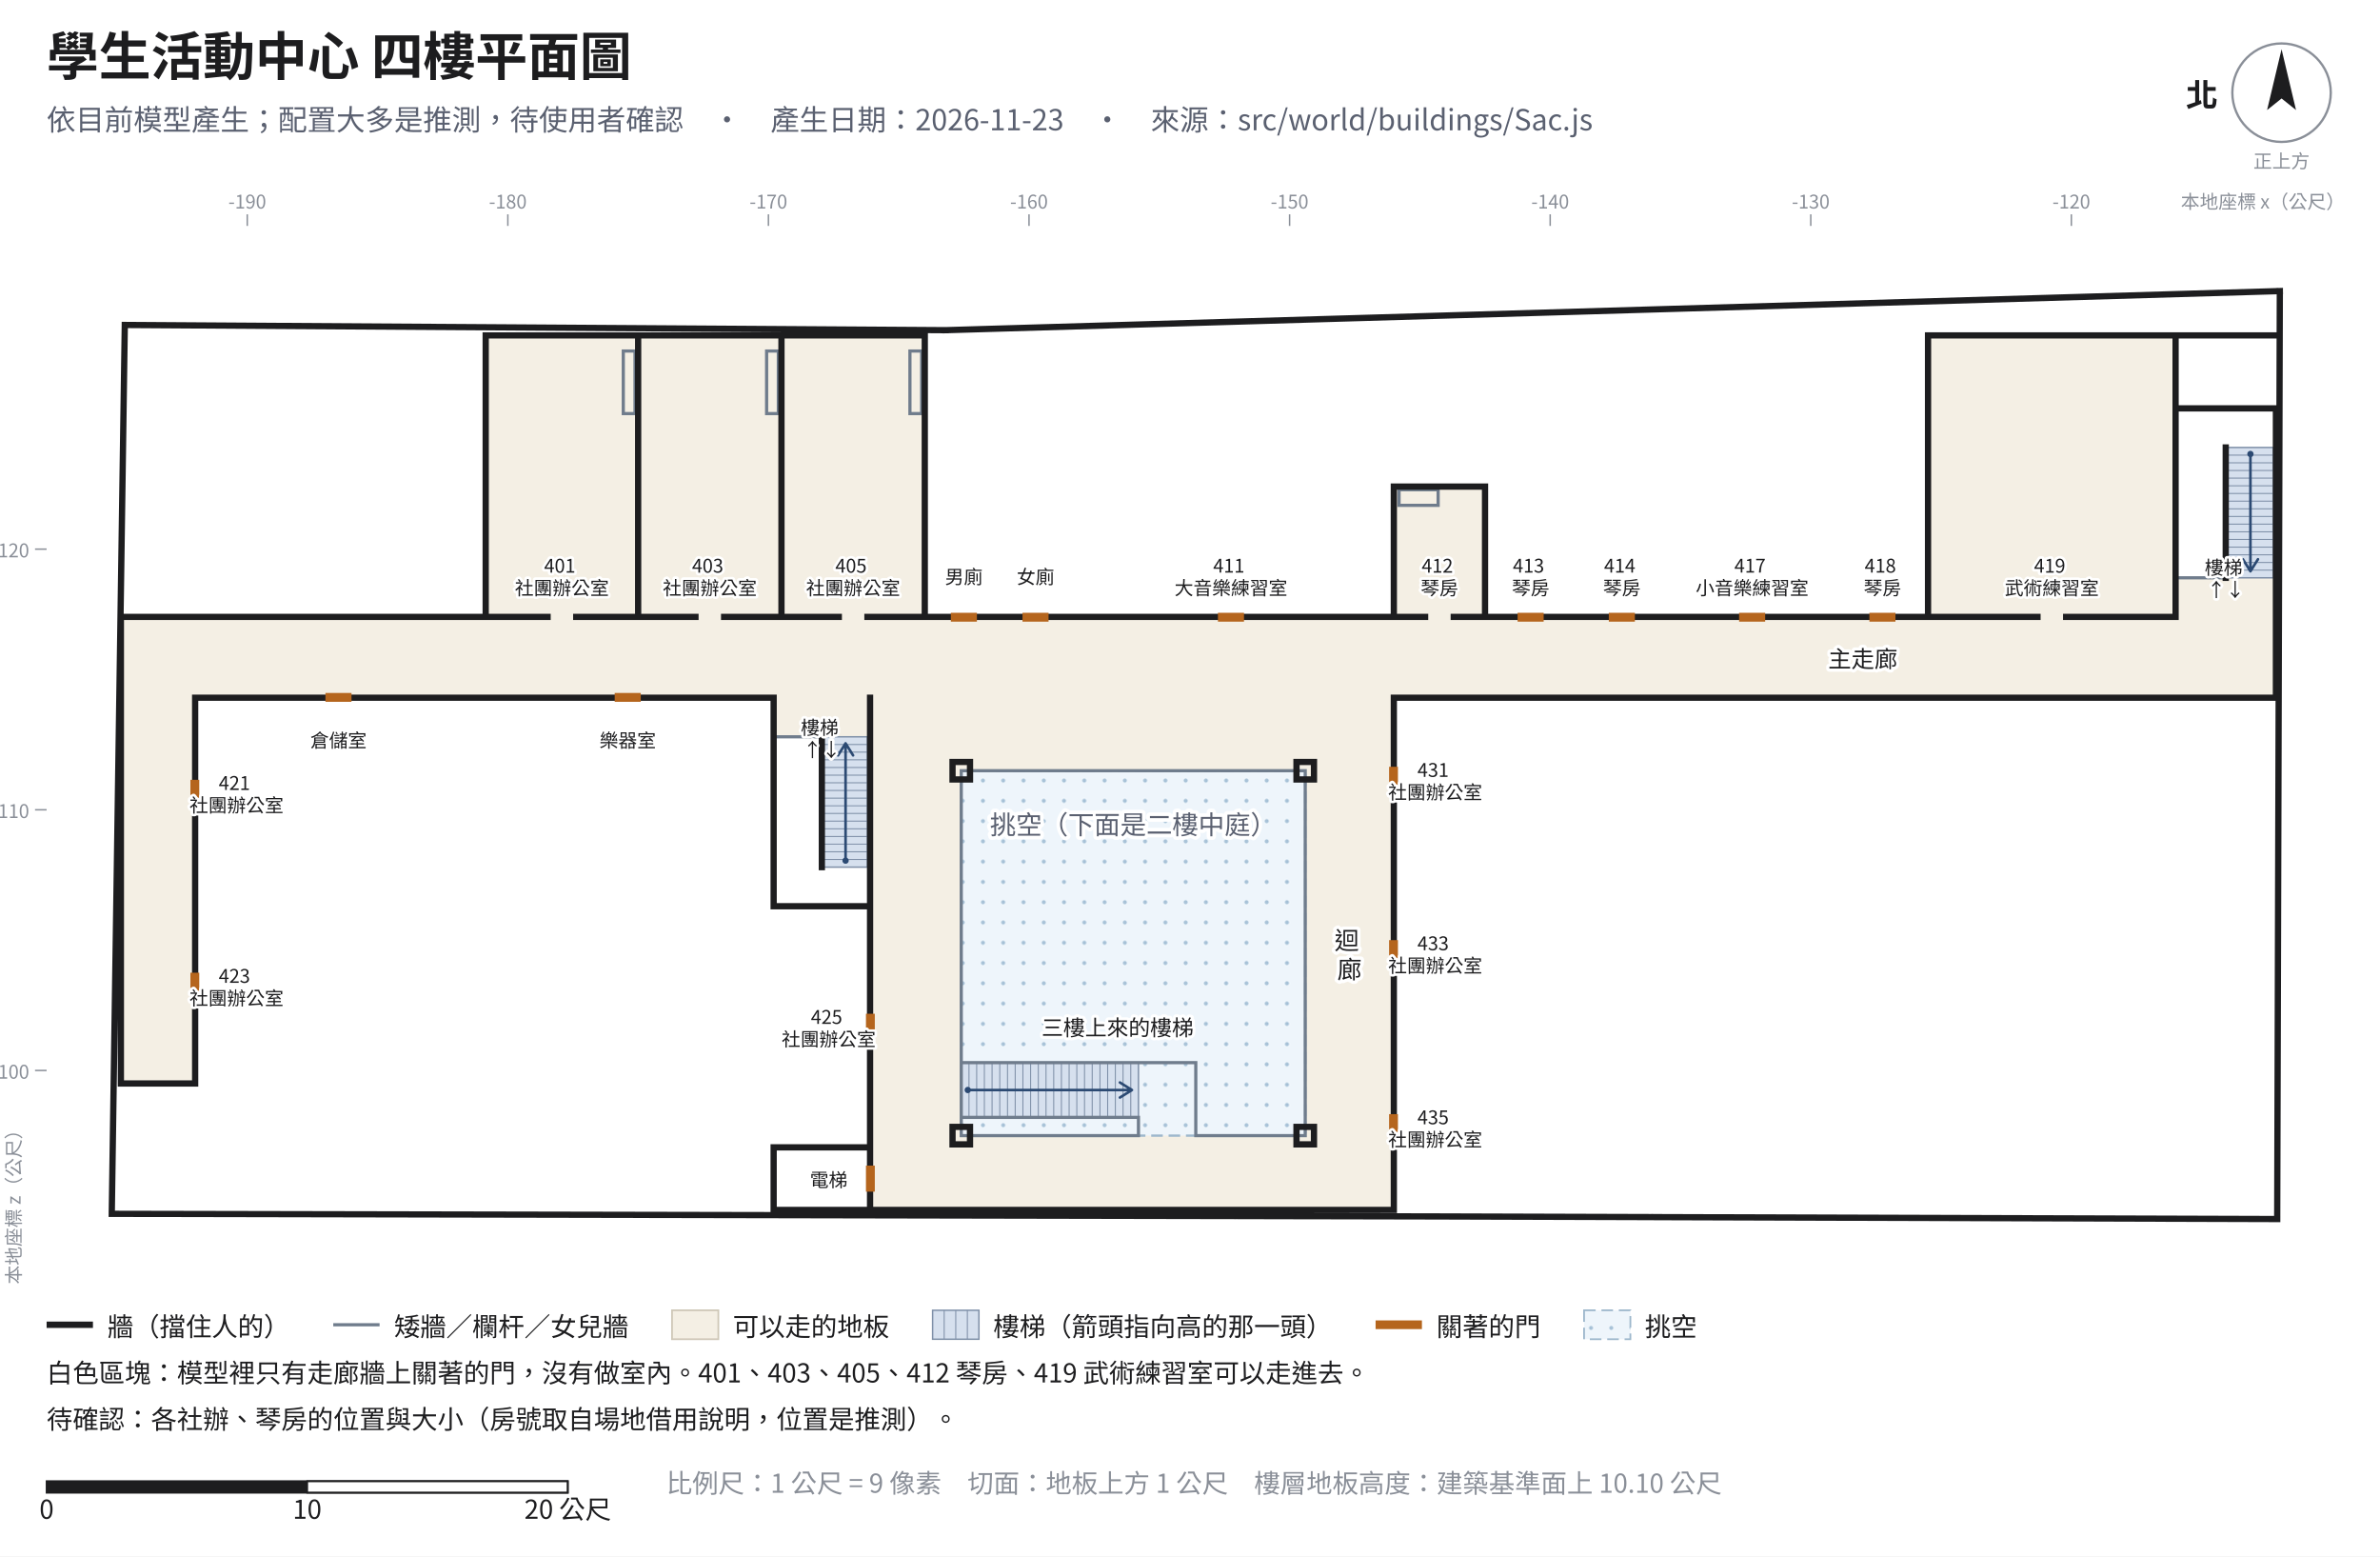
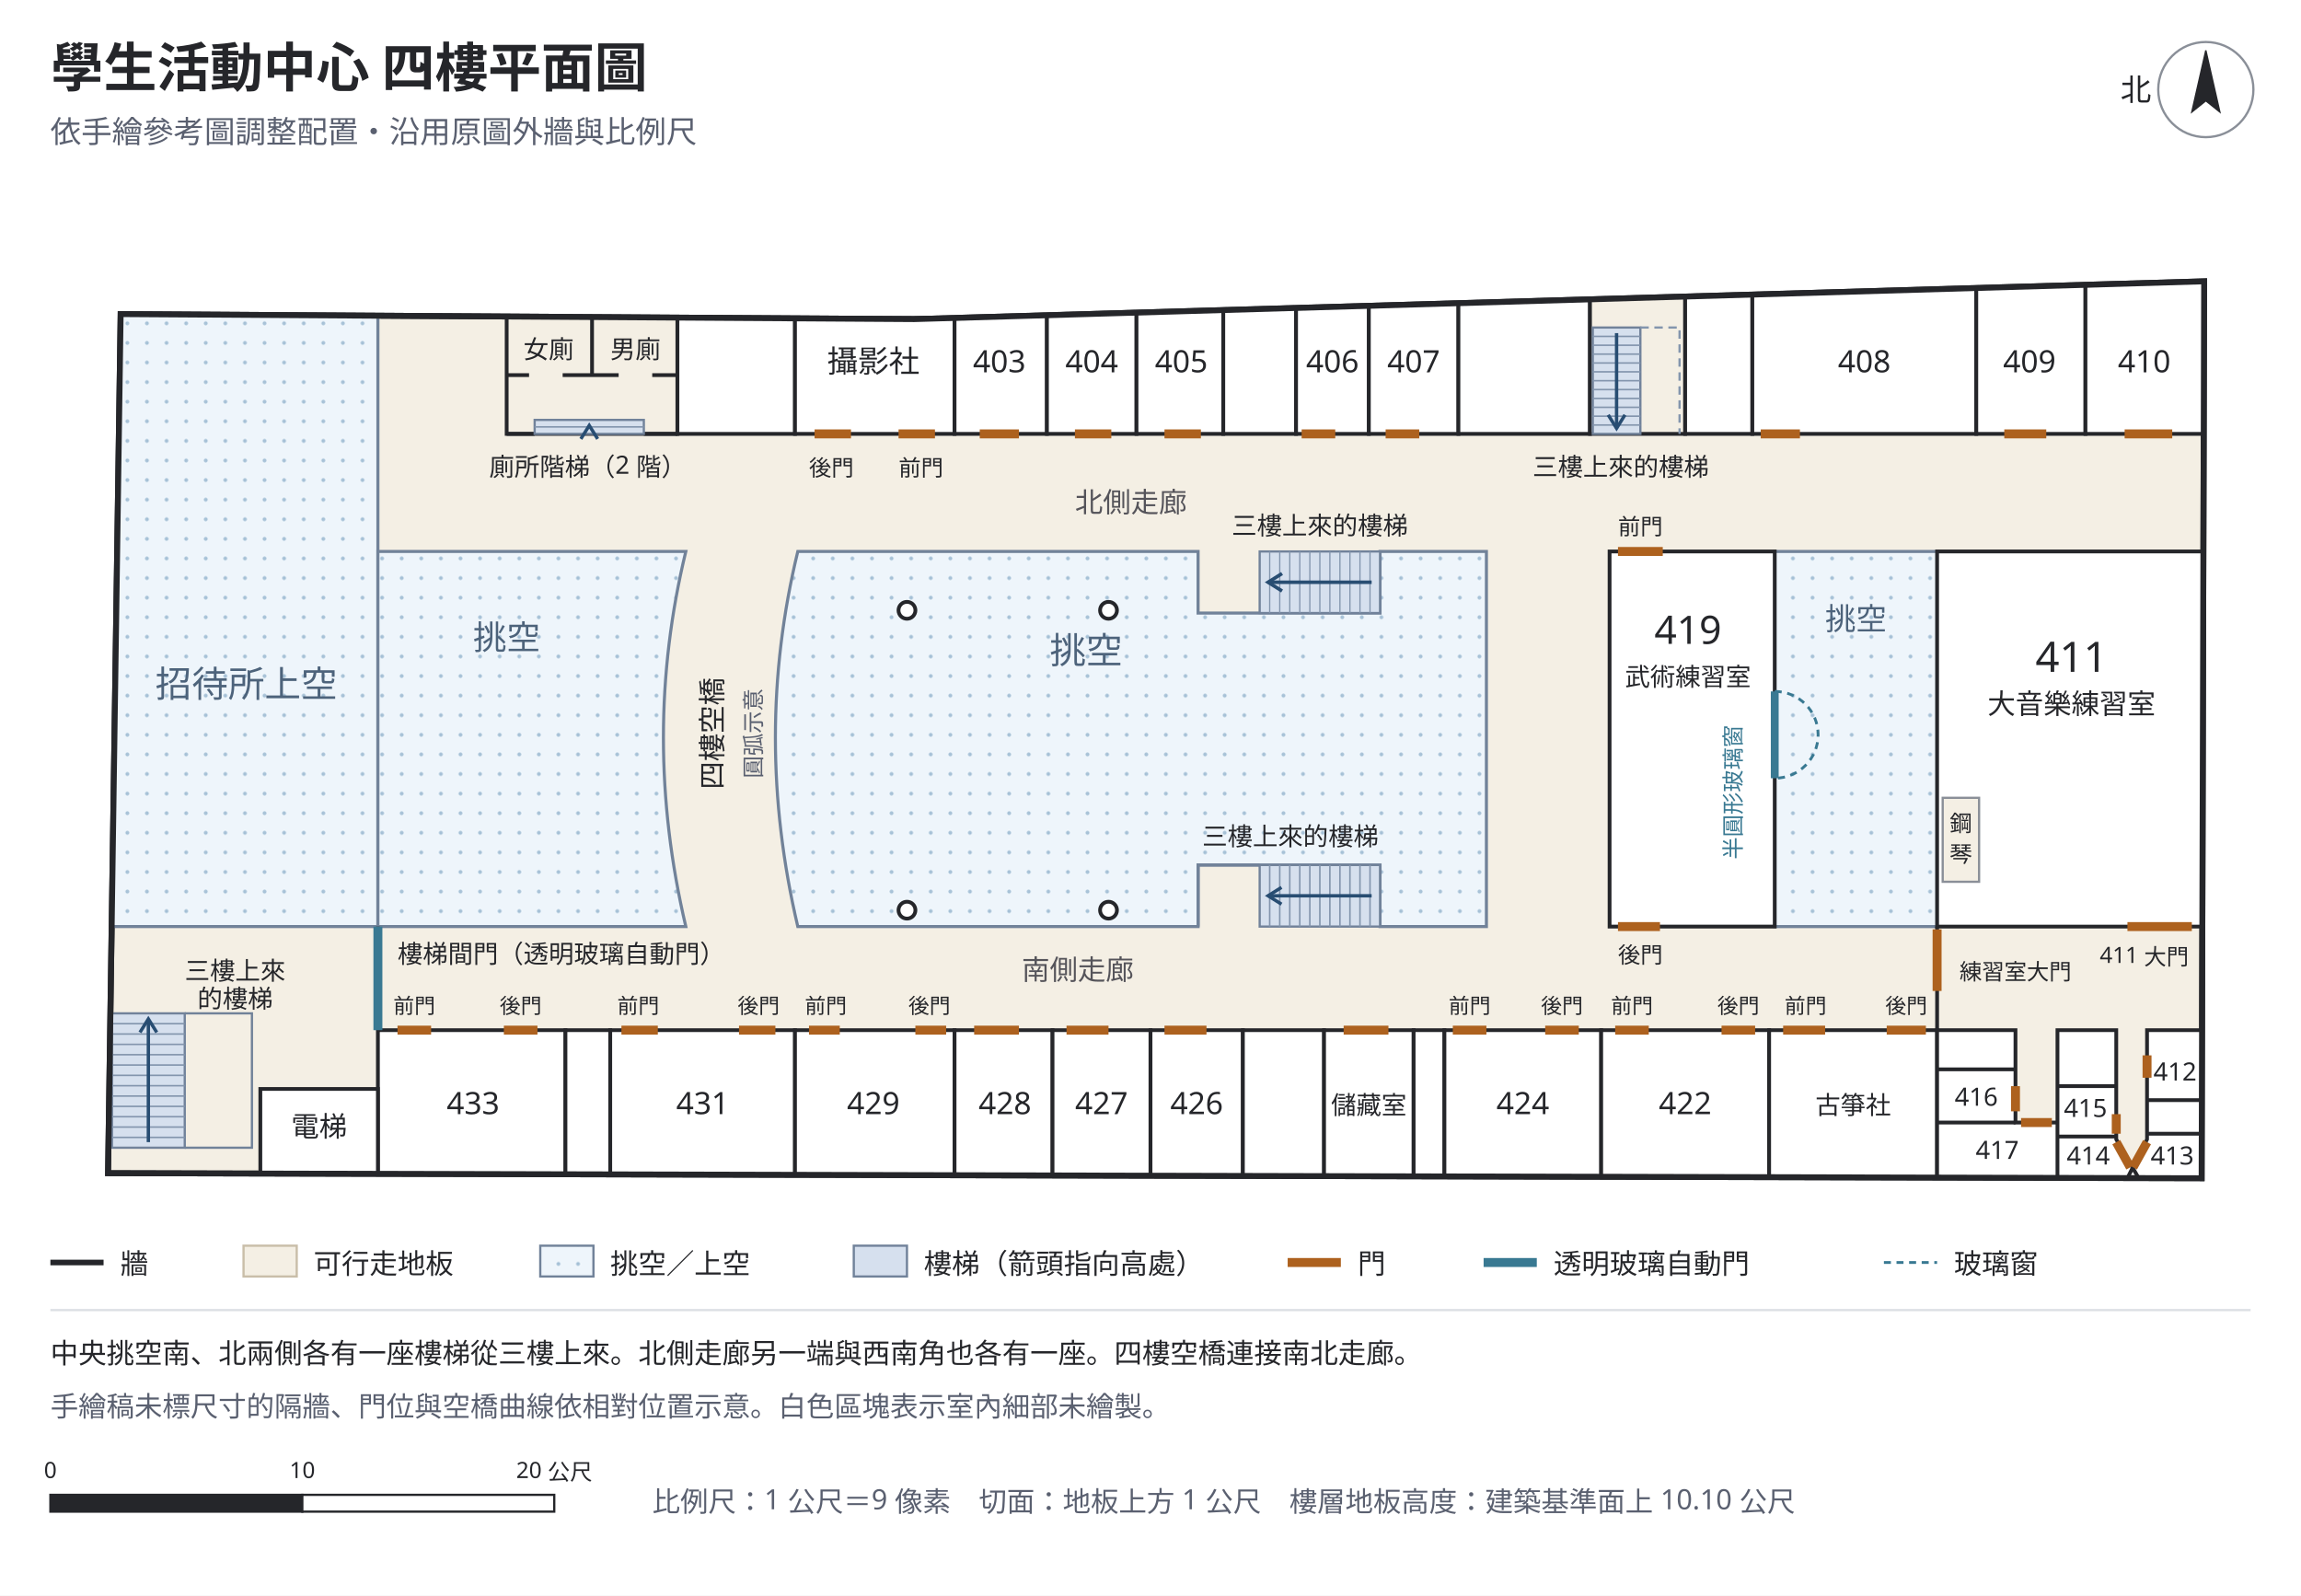
- <svg xmlns="http://www.w3.org/2000/svg" width="822" height="537.4" viewBox="0 0 822 537.4" role="img" aria-label="學生活動中心 四樓平面圖">
+ <svg xmlns="http://www.w3.org/2000/svg" width="822" height="570" viewBox="0 0 822 570" role="img" aria-labelledby="title desc">
  <defs>
-     <pattern id="fp-solid" width="5" height="5" patternUnits="userSpaceOnUse" patternTransform="rotate(45)">
-       <rect width="5" height="5" fill="#dcdcdf" />
-       <path d="M0 0v5" stroke="#a9a9b0" stroke-width="1.2" />
+     <pattern id="void" width="7" height="7" patternUnits="userSpaceOnUse">
+       <rect width="7" height="7" fill="#eef5fb" />
+       <circle cx="3.5" cy="3.5" r=".7" fill="#a9c3d8" />
    </pattern>
-     <pattern id="fp-void" width="7" height="7" patternUnits="userSpaceOnUse">
-       <rect width="7" height="7" fill="#eef5fb" />
-       <circle cx="3.5" cy="3.5" r="0.7" fill="#a9c3d8" />
-     </pattern>
+     <marker id="up" markerWidth="6" markerHeight="7" refX="5" refY="3.5" orient="auto">
+       <path d="M1 1L5 3.5L1 6" fill="none" stroke="#284d72" />
+     </marker>
  </defs>
-   <rect width="100%" height="100%" fill="#ffffff" />
-   <g id="header" font-family="&quot;PingFang TC&quot;,&quot;Noto Sans TC&quot;,&quot;Noto Sans CJK TC&quot;,&quot;Microsoft JhengHei&quot;,&quot;Heiti TC&quot;,sans-serif">
-     <text x="16.1" y="26" font-size="18" font-weight="700" fill="#1d1d1f">學生活動中心 四樓平面圖</text>
-     <text x="16.1" y="45" font-size="10" fill="#5a6070">依目前模型產生；配置大多是推測，待使用者確認　·　產生日期：2026-11-23　·　來源：src/world/buildings/Sac.js</text>
-   </g>
-   <g id="north" font-family="&quot;PingFang TC&quot;,&quot;Noto Sans TC&quot;,&quot;Noto Sans CJK TC&quot;,&quot;Microsoft JhengHei&quot;,&quot;Heiti TC&quot;,sans-serif">
-     <circle cx="788" cy="32" r="17" fill="#fff" stroke="#8a8f98" stroke-width="0.8" />
-     <g transform="rotate(0 788 32)">
-       <path d="M788 17L793 38L788 34L783 38Z" fill="#1d1d1f" />
-     </g>
-     <text x="766" y="32" font-size="11" font-weight="700" text-anchor="end" dominant-baseline="central" fill="#1d1d1f">北</text>
-     <text x="788" y="58" font-size="6.5" text-anchor="middle" fill="#8a8f98">正上方</text>
-   </g>
-   <g id="axes" font-family="&quot;PingFang TC&quot;,&quot;Noto Sans TC&quot;,&quot;Noto Sans CJK TC&quot;,&quot;Microsoft JhengHei&quot;,&quot;Heiti TC&quot;,sans-serif" font-size="6.5" fill="#8a8f98" stroke="none">
-     <path d="M85.4 74v4" stroke="#8a8f98" stroke-width="0.5" />
-     <text x="85.4" y="72" text-anchor="middle">-190</text>
-     <path d="M175.4 74v4" stroke="#8a8f98" stroke-width="0.5" />
-     <text x="175.4" y="72" text-anchor="middle">-180</text>
-     <path d="M265.4 74v4" stroke="#8a8f98" stroke-width="0.5" />
-     <text x="265.4" y="72" text-anchor="middle">-170</text>
-     <path d="M355.4 74v4" stroke="#8a8f98" stroke-width="0.5" />
-     <text x="355.4" y="72" text-anchor="middle">-160</text>
-     <path d="M445.4 74v4" stroke="#8a8f98" stroke-width="0.5" />
-     <text x="445.4" y="72" text-anchor="middle">-150</text>
-     <path d="M535.4 74v4" stroke="#8a8f98" stroke-width="0.5" />
-     <text x="535.4" y="72" text-anchor="middle">-140</text>
-     <path d="M625.4 74v4" stroke="#8a8f98" stroke-width="0.5" />
-     <text x="625.4" y="72" text-anchor="middle">-130</text>
-     <path d="M715.4 74v4" stroke="#8a8f98" stroke-width="0.5" />
-     <text x="715.4" y="72" text-anchor="middle">-120</text>
-     <path d="M12.1 189.6h4" stroke="#8a8f98" stroke-width="0.5" />
-     <text x="10.1" y="189.6" text-anchor="end" dominant-baseline="central">-120</text>
-     <path d="M12.1 279.6h4" stroke="#8a8f98" stroke-width="0.5" />
-     <text x="10.1" y="279.6" text-anchor="end" dominant-baseline="central">-110</text>
-     <path d="M12.1 369.6h4" stroke="#8a8f98" stroke-width="0.5" />
-     <text x="10.1" y="369.6" text-anchor="end" dominant-baseline="central">-100</text>
-     <text x="809.9" y="72" text-anchor="end">本地座標 x（公尺）</text>
-     <text transform="translate(7.1 443.4) rotate(-90)" text-anchor="start">本地座標 z（公尺）</text>
-   </g>
-   <g id="floor">
-     <path d="M41.75 213L786.05 213L786.05 240.9L41.75 240.9Z" fill="#f4efe4" stroke="#f4efe4" stroke-width="0.8" />
-     <path d="M268.1 240.9L299.6 240.9L299.6 254.4L268.1 254.4Z" fill="#f4efe4" stroke="#f4efe4" stroke-width="0.8" />
-     <path d="M752.3 199.5L785.15 199.5L785.15 213L752.3 213Z" fill="#f4efe4" stroke="#f4efe4" stroke-width="0.8" />
-     <path d="M300.5 240.9L332 240.9L332 417.75L300.5 417.75Z" fill="#f4efe4" stroke="#f4efe4" stroke-width="0.8" />
-     <path d="M450.8 240.9L481.4 240.9L481.4 417.75L450.8 417.75Z" fill="#f4efe4" stroke="#f4efe4" stroke-width="0.8" />
-     <path d="M332 240.9L450.8 240.9L450.8 266.1L332 266.1Z" fill="#f4efe4" stroke="#f4efe4" stroke-width="0.8" />
-     <path d="M332 392.1L450.8 392.1L450.8 417.75L332 417.75Z" fill="#f4efe4" stroke="#f4efe4" stroke-width="0.8" />
-     <path d="M41.75 240.9L67.4 240.9L67.4 374.1L41.75 374.1Z" fill="#f4efe4" stroke="#f4efe4" stroke-width="0.8" />
-     <path d="M393.2 366.9L413 366.9L413 392.1L393.2 392.1Z" fill="#f4efe4" stroke="#f4efe4" stroke-width="0.8" />
-     <path d="M167.75 115.8L220.4 115.8L220.4 213L167.75 213Z" fill="#f4efe4" stroke="#f4efe4" stroke-width="0.8" />
-     <path d="M220.4 115.8L269.9 115.8L269.9 213L220.4 213Z" fill="#f4efe4" stroke="#f4efe4" stroke-width="0.8" />
-     <path d="M269.9 115.8L319.4 115.8L319.4 213L269.9 213Z" fill="#f4efe4" stroke="#f4efe4" stroke-width="0.8" />
-     <path d="M481.4 168L512.9 168L512.9 213L481.4 213Z" fill="#f4efe4" stroke="#f4efe4" stroke-width="0.8" />
-     <path d="M665.9 115.8L751.4 115.8L751.4 213L665.9 213Z" fill="#f4efe4" stroke="#f4efe4" stroke-width="0.8" />
-   </g>
-   <g id="zones">
-     <path d="M332 266.1L450.8 266.1L450.8 392.1L332 392.1Z" fill="url(#fp-void)" stroke="#9db7cc" stroke-width="0.8" stroke-dasharray="4 2" />
-   </g>
-   <g id="stairs">
-     <clipPath id="fp-st0">
-       <path d="M284.48 254.4L299.6 254.4L299.6 299.4L284.48 299.4Z" />
-     </clipPath>
-     <path d="M284.48 254.4L299.6 254.4L299.6 299.4L284.48 299.4Z" fill="#d6e0ee" stroke="#7f90a8" stroke-width="0.5" />
-     <path d="M284.48 296.75L299.6 296.75M284.48 294.11L299.6 294.11M284.48 291.46L299.6 291.46M284.48 288.81L299.6 288.81M284.48 286.16L299.6 286.16M284.48 283.52L299.6 283.52M284.48 280.87L299.6 280.87M284.48 278.22L299.6 278.22M284.48 275.58L299.6 275.58M284.48 272.93L299.6 272.93M284.48 270.28L299.6 270.28M284.48 267.64L299.6 267.64M284.48 264.99L299.6 264.99M284.48 262.34L299.6 262.34M284.48 259.69L299.6 259.69M284.48 257.05L299.6 257.05" stroke="#7f90a8" stroke-width="0.35" fill="none" clip-path="url(#fp-st0)" />
-     <path d="M292.04 297.15L292.04 256.65M294.64 260.81L292.04 256.65L289.44 260.81" stroke="#2c4a73" stroke-width="0.9" fill="none" stroke-linecap="round" stroke-linejoin="round" />
-     <circle cx="292.04" cy="297.15" r="1.1" fill="#2c4a73" />
-     <clipPath id="fp-st1">
-       <path d="M769.35 154.5L785.15 154.5L785.15 199.5L769.35 199.5Z" />
-     </clipPath>
-     <path d="M769.35 154.5L785.15 154.5L785.15 199.5L769.35 199.5Z" fill="#d6e0ee" stroke="#7f90a8" stroke-width="0.5" />
-     <path d="M785.15 157.15L769.35 157.15M785.15 159.79L769.35 159.79M785.15 162.44L769.35 162.44M785.15 165.09L769.35 165.09M785.15 167.74L769.35 167.74M785.15 170.38L769.35 170.38M785.15 173.03L769.35 173.03M785.15 175.68L769.35 175.68M785.15 178.32L769.35 178.32M785.15 180.97L769.35 180.97M785.15 183.62L769.35 183.62M785.15 186.26L769.35 186.26M785.15 188.91L769.35 188.91M785.15 191.56L769.35 191.56M785.15 194.21L769.35 194.21M785.15 196.85L769.35 196.85" stroke="#7f90a8" stroke-width="0.35" fill="none" clip-path="url(#fp-st1)" />
-     <path d="M777.25 156.75L777.25 197.25M774.65 193.09L777.25 197.25L779.85 193.09" stroke="#2c4a73" stroke-width="0.9" fill="none" stroke-linecap="round" stroke-linejoin="round" />
-     <circle cx="777.25" cy="156.75" r="1.1" fill="#2c4a73" />
-     <clipPath id="fp-st2">
-       <path d="M332 366.9L393.2 366.9L393.2 385.8L332 385.8Z" />
-     </clipPath>
-     <path d="M332 366.9L393.2 366.9L393.2 385.8L332 385.8Z" fill="#d6e0ee" stroke="#7f90a8" stroke-width="0.5" />
-     <path d="M334.66 366.9L334.66 385.8M337.32 366.9L337.32 385.8M339.98 366.9L339.98 385.8M342.64 366.9L342.64 385.8M345.3 366.9L345.3 385.8M347.97 366.9L347.97 385.8M350.63 366.9L350.63 385.8M353.29 366.9L353.29 385.8M355.95 366.9L355.95 385.8M358.61 366.9L358.61 385.8M361.27 366.9L361.27 385.8M363.93 366.9L363.93 385.8M366.59 366.9L366.59 385.8M369.25 366.9L369.25 385.8M371.91 366.9L371.91 385.8M374.57 366.9L374.57 385.8M377.23 366.9L377.23 385.8M379.9 366.9L379.9 385.8M382.56 366.9L382.56 385.8M385.22 366.9L385.22 385.8M387.88 366.9L387.88 385.8M390.54 366.9L390.54 385.8" stroke="#7f90a8" stroke-width="0.35" fill="none" clip-path="url(#fp-st2)" />
-     <path d="M334.25 376.35L390.95 376.35M386.79 378.95L390.95 376.35L386.79 373.75" stroke="#2c4a73" stroke-width="0.9" fill="none" stroke-linecap="round" stroke-linejoin="round" />
-     <circle cx="334.25" cy="376.35" r="1.1" fill="#2c4a73" />
-   </g>
-   <path id="low-walls" d="M268.1 254.4L283.22 254.4M752.3 199.5L768.09 199.5M332 266.1L426.95 266.1M426.95 266.1L450.8 266.1M332 392.1L393.2 392.1M413 392.1L426.95 392.1M426.95 392.1L450.8 392.1M332 266.1L332 392.1M450.8 266.1L450.8 392.1M332 366.9L393.2 366.9M332 385.8L393.2 385.8M393.2 366.9L413 366.9M413 366.9L413 392.1M393.2 385.8L393.2 392.1M215.27 121.2L219.32 121.2M219.32 121.2L219.32 142.8M219.32 142.8L215.27 142.8M215.27 142.8L215.27 121.2M264.77 121.2L268.82 121.2M268.82 121.2L268.82 142.8M268.82 142.8L264.77 142.8M264.77 142.8L264.77 121.2M314.27 121.2L318.32 121.2M318.32 121.2L318.32 142.8M318.32 142.8L314.27 142.8M314.27 142.8L314.27 121.2M483.2 169.08L496.7 169.08M496.7 169.08L496.7 174.48M496.7 174.48L483.2 174.48M483.2 174.48L483.2 169.08" stroke="#6f7c8c" stroke-width="1.1" fill="none" stroke-linecap="square" />
-   <path id="walls" d="M41.75 213L167.75 213M167.75 213L189.12 213M199.02 213L240.2 213M250.1 213L289.7 213M299.6 213L426.95 213M426.95 213L492.2 213M502.1 213L572.3 213M572.3 213L703.7 213M713.6 213L751.4 213M67.4 240.9L267.2 240.9M481.4 240.9L572.3 240.9M572.3 240.9L786.05 240.9M41.75 213L41.75 240.9M786.05 213L786.05 240.9M300.5 417.75L426.95 417.75M426.95 417.75L481.4 417.75M267.2 396.15L300.5 396.15M300.5 396.15L300.5 417.75M300.5 417.75L267.2 417.75M267.2 417.75L267.2 396.15M283.85 254.4L283.85 299.4M267.2 312.9L300.5 312.9M267.2 240.9L267.2 243.15M267.2 243.15L267.2 312.9M300.5 240.9L300.5 243.15M300.5 243.15L300.5 312.9M768.72 154.5L768.72 199.5M751.4 141L786.05 141M751.4 141L751.4 213M786.05 141L786.05 213M751.4 115.8L786.05 115.8M328.98 263.08L335.02 263.08M335.02 263.08L335.02 269.12M335.02 269.12L328.98 269.12M328.98 269.12L328.98 263.08M328.98 389.08L335.02 389.08M335.02 389.08L335.02 395.12M335.02 395.12L328.98 395.12M328.98 395.12L328.98 389.08M447.78 263.08L453.82 263.08M453.82 263.08L453.82 269.12M453.82 269.12L447.78 269.12M447.78 269.12L447.78 263.08M447.78 389.08L453.82 389.08M453.82 389.08L453.82 395.12M453.82 395.12L447.78 395.12M447.78 395.12L447.78 389.08M300.5 312.9L300.5 396.15M481.4 240.9L481.4 243.15M481.4 243.15L481.4 417.75M41.75 374.1L67.4 374.1M67.4 240.9L67.4 243.15M67.4 243.15L67.4 374.1M41.75 240.9L41.75 243.15M41.75 243.15L41.75 374.1M167.75 115.8L167.75 213M220.4 115.8L220.4 213M167.75 115.8L220.4 115.8M269.9 115.8L269.9 213M220.4 115.8L269.9 115.8M319.4 115.8L319.4 213M269.9 115.8L319.4 115.8M481.4 168L481.4 213M512.9 168L512.9 213M481.4 168L512.9 168M665.9 115.8L665.9 213M751.4 115.8L751.4 213M665.9 115.8L751.4 115.8M43.1 112.2L315.8 113.93M315.8 113.93L326.6 114M326.6 114L337.4 113.68M337.4 113.68L426.95 111.06M426.95 111.06L456.2 110.2M456.2 110.2L470.6 109.78M470.6 109.78L572.3 106.8M572.3 106.8L787.4 100.5M787.4 100.5L787 243.15M787 243.15L786.5 419.82M786.5 419.82L786.5 420.9M786.5 420.9L572.3 420.24M572.3 420.24L571.4 420.23M571.4 420.23L495.8 420M495.8 420L462.05 419.93M462.05 419.93L443.69 419.9M443.69 419.9L426.95 419.86M426.95 419.86L425.87 419.86M425.87 419.86L404.36 419.82M404.36 419.82L332.9 419.68M332.9 419.68L38.6 419.1M38.6 419.1L39.42 363.31M39.42 363.31L39.75 340.81M39.75 340.81L41.18 243.15M41.18 243.15L43.1 112.2" stroke="#1d1d1f" stroke-width="2.16" fill="none" stroke-linecap="square" />
-   <path id="doors" d="M337.4 213.11L328.4 213.11M362.15 213.11L353.15 213.11M429.65 213.11L420.65 213.11M533.15 213.11L524.15 213.11M564.65 213.11L555.65 213.11M609.65 213.11L600.65 213.11M654.65 213.11L645.65 213.11M112.4 240.79L121.4 240.79M212.3 240.79L221.3 240.79M300.61 402.45L300.61 411.45M300.61 350.02L300.61 359.02M481.29 273.75L481.29 264.75M481.29 333.6L481.29 324.6M481.29 393.68L481.29 384.68M67.29 278.25L67.29 269.25M67.29 344.85L67.29 335.85" stroke="#b5651d" stroke-width="3.06" fill="none" />
-   <g id="labels" font-family="&quot;PingFang TC&quot;,&quot;Noto Sans TC&quot;,&quot;Noto Sans CJK TC&quot;,&quot;Microsoft JhengHei&quot;,&quot;Heiti TC&quot;,sans-serif">
-     <text font-size="8" fill="#1d1d1f" text-anchor="middle" stroke="#ffffff" stroke-width="2.24" stroke-linejoin="round" paint-order="stroke" dominant-baseline="central">
-       <tspan x="643.4" y="226.95">主走廊</tspan>
-     </text>
-     <text font-size="9" fill="#5a6070" text-anchor="middle" stroke="#ffffff" stroke-width="2.52" stroke-linejoin="round" paint-order="stroke" dominant-baseline="central">
-       <tspan x="391.4" y="284.1">挑空（下面是二樓中庭）</tspan>
-     </text>
-     <text font-size="8.5" fill="#1d1d1f" text-anchor="middle" stroke="#ffffff" stroke-width="2.38" stroke-linejoin="round" paint-order="stroke" dominant-baseline="central">
-       <tspan x="466.1" y="324.09">迴</tspan>
-       <tspan x="466.1" y="334.12">廊</tspan>
-     </text>
-     <text font-size="7.5" fill="#1d1d1f" text-anchor="middle" stroke="#ffffff" stroke-width="2.1" stroke-linejoin="round" paint-order="stroke" dominant-baseline="central">
-       <tspan x="386" y="354.3">三樓上來的樓梯</tspan>
-     </text>
-     <text font-size="6.5" fill="#1d1d1f" text-anchor="middle" stroke="#ffffff" stroke-width="1.82" stroke-linejoin="round" paint-order="stroke" dominant-baseline="central">
-       <tspan x="194.07" y="194.89">401</tspan>
-       <tspan x="194.07" y="202.56">社團辦公室</tspan>
-     </text>
-     <text font-size="6.5" fill="#1d1d1f" text-anchor="middle" stroke="#ffffff" stroke-width="1.82" stroke-linejoin="round" paint-order="stroke" dominant-baseline="central">
-       <tspan x="245.15" y="194.89">403</tspan>
-       <tspan x="245.15" y="202.56">社團辦公室</tspan>
-     </text>
-     <text font-size="6.5" fill="#1d1d1f" text-anchor="middle" stroke="#ffffff" stroke-width="1.82" stroke-linejoin="round" paint-order="stroke" dominant-baseline="central">
-       <tspan x="294.65" y="194.89">405</tspan>
-       <tspan x="294.65" y="202.56">社團辦公室</tspan>
-     </text>
-     <text font-size="6.5" fill="#1d1d1f" text-anchor="middle" stroke="#ffffff" stroke-width="1.82" stroke-linejoin="round" paint-order="stroke" dominant-baseline="central">
-       <tspan x="497.15" y="194.89">412</tspan>
-       <tspan x="497.15" y="202.56">琴房</tspan>
-     </text>
-     <text font-size="6.5" fill="#1d1d1f" text-anchor="middle" stroke="#ffffff" stroke-width="1.82" stroke-linejoin="round" paint-order="stroke" dominant-baseline="central">
-       <tspan x="708.65" y="194.89">419</tspan>
-       <tspan x="708.65" y="202.56">武術練習室</tspan>
-     </text>
-     <text font-size="6.5" fill="#1d1d1f" text-anchor="middle" stroke="#ffffff" stroke-width="1.82" stroke-linejoin="round" paint-order="stroke" dominant-baseline="central">
-       <tspan x="332.9" y="198.71">男廁</tspan>
-     </text>
-     <text font-size="6.5" fill="#1d1d1f" text-anchor="middle" stroke="#ffffff" stroke-width="1.82" stroke-linejoin="round" paint-order="stroke" dominant-baseline="central">
-       <tspan x="357.65" y="198.71">女廁</tspan>
-     </text>
-     <text font-size="6.5" fill="#1d1d1f" text-anchor="middle" stroke="#ffffff" stroke-width="1.82" stroke-linejoin="round" paint-order="stroke" dominant-baseline="central">
-       <tspan x="425.15" y="194.87">411</tspan>
-       <tspan x="425.15" y="202.54">大音樂練習室</tspan>
-     </text>
-     <text font-size="6.5" fill="#1d1d1f" text-anchor="middle" stroke="#ffffff" stroke-width="1.82" stroke-linejoin="round" paint-order="stroke" dominant-baseline="central">
-       <tspan x="528.65" y="194.87">413</tspan>
-       <tspan x="528.65" y="202.54">琴房</tspan>
-     </text>
-     <text font-size="6.5" fill="#1d1d1f" text-anchor="middle" stroke="#ffffff" stroke-width="1.82" stroke-linejoin="round" paint-order="stroke" dominant-baseline="central">
-       <tspan x="560.15" y="194.87">414</tspan>
-       <tspan x="560.15" y="202.54">琴房</tspan>
-     </text>
-     <text font-size="6.5" fill="#1d1d1f" text-anchor="middle" stroke="#ffffff" stroke-width="1.82" stroke-linejoin="round" paint-order="stroke" dominant-baseline="central">
-       <tspan x="605.15" y="194.87">417</tspan>
-       <tspan x="605.15" y="202.54">小音樂練習室</tspan>
-     </text>
-     <text font-size="6.5" fill="#1d1d1f" text-anchor="middle" stroke="#ffffff" stroke-width="1.82" stroke-linejoin="round" paint-order="stroke" dominant-baseline="central">
-       <tspan x="650.15" y="194.87">418</tspan>
-       <tspan x="650.15" y="202.54">琴房</tspan>
-     </text>
-     <text font-size="6.5" fill="#1d1d1f" text-anchor="middle" stroke="#ffffff" stroke-width="1.82" stroke-linejoin="round" paint-order="stroke" dominant-baseline="central">
-       <tspan x="116.9" y="255.19">倉儲室</tspan>
-     </text>
-     <text font-size="6.5" fill="#1d1d1f" text-anchor="middle" stroke="#ffffff" stroke-width="1.82" stroke-linejoin="round" paint-order="stroke" dominant-baseline="central">
-       <tspan x="216.8" y="255.19">樂器室</tspan>
-     </text>
-     <text font-size="6.5" fill="#1d1d1f" text-anchor="middle" stroke="#ffffff" stroke-width="1.82" stroke-linejoin="round" paint-order="stroke" dominant-baseline="central">
-       <tspan x="286.21" y="406.95">電梯</tspan>
-     </text>
-     <text font-size="6.5" fill="#1d1d1f" text-anchor="middle" stroke="#ffffff" stroke-width="1.82" stroke-linejoin="round" paint-order="stroke" dominant-baseline="central">
-       <tspan x="283.85" y="250.75">樓梯</tspan>
-       <tspan x="283.85" y="258.42">↑↓</tspan>
-     </text>
-     <text font-size="6.5" fill="#1d1d1f" text-anchor="middle" stroke="#ffffff" stroke-width="1.82" stroke-linejoin="round" paint-order="stroke" dominant-baseline="central">
-       <tspan x="768.72" y="195.49">樓梯</tspan>
-       <tspan x="768.72" y="203.16">↑↓</tspan>
-     </text>
-     <text font-size="6.5" fill="#1d1d1f" text-anchor="middle" stroke="#ffffff" stroke-width="1.82" stroke-linejoin="round" paint-order="stroke" dominant-baseline="central">
-       <tspan x="286.21" y="350.69">425</tspan>
-       <tspan x="286.21" y="358.36">社團辦公室</tspan>
-     </text>
-     <text font-size="6.5" fill="#1d1d1f" text-anchor="middle" stroke="#ffffff" stroke-width="1.82" stroke-linejoin="round" paint-order="stroke" dominant-baseline="central">
-       <tspan x="495.69" y="265.41">431</tspan>
-       <tspan x="495.69" y="273.08">社團辦公室</tspan>
-     </text>
-     <text font-size="6.5" fill="#1d1d1f" text-anchor="middle" stroke="#ffffff" stroke-width="1.82" stroke-linejoin="round" paint-order="stroke" dominant-baseline="central">
-       <tspan x="495.69" y="325.27">433</tspan>
-       <tspan x="495.69" y="332.94">社團辦公室</tspan>
-     </text>
-     <text font-size="6.5" fill="#1d1d1f" text-anchor="middle" stroke="#ffffff" stroke-width="1.82" stroke-linejoin="round" paint-order="stroke" dominant-baseline="central">
-       <tspan x="495.69" y="385.34">435</tspan>
-       <tspan x="495.69" y="393.01">社團辦公室</tspan>
-     </text>
-     <text font-size="6.5" fill="#1d1d1f" text-anchor="middle" stroke="#ffffff" stroke-width="1.82" stroke-linejoin="round" paint-order="stroke" dominant-baseline="central">
-       <tspan x="81.69" y="269.91">421</tspan>
-       <tspan x="81.69" y="277.58">社團辦公室</tspan>
-     </text>
-     <text font-size="6.5" fill="#1d1d1f" text-anchor="middle" stroke="#ffffff" stroke-width="1.82" stroke-linejoin="round" paint-order="stroke" dominant-baseline="central">
-       <tspan x="81.69" y="336.52">423</tspan>
-       <tspan x="81.69" y="344.19">社團辦公室</tspan>
-     </text>
-   </g>
-   <g id="legend" font-family="&quot;PingFang TC&quot;,&quot;Noto Sans TC&quot;,&quot;Noto Sans CJK TC&quot;,&quot;Microsoft JhengHei&quot;,&quot;Heiti TC&quot;,sans-serif" font-size="9" fill="#1d1d1f">
-     <path d="M16.1 457.4h16" stroke="#1d1d1f" stroke-width="2.2" />
-     <text x="37.1" y="457.4" dominant-baseline="central">牆（擋住人的）</text>
-     <path d="M115.1 457.4h16" stroke="#6f7c8c" stroke-width="1.1" />
-     <text x="136.1" y="457.4" dominant-baseline="central">矮牆／欄杆／女兒牆</text>
-     <rect x="232.1" y="452.4" width="16" height="10" fill="#f4efe4" stroke="#cfc8b8" stroke-width="0.6" />
-     <text x="253.1" y="457.4" dominant-baseline="central">可以走的地板</text>
-     <rect x="322.1" y="452.4" width="16" height="10" fill="#d6e0ee" stroke="#7f90a8" stroke-width="0.5" />
-     <path d="M326.1 452.4v10M330.1 452.4v10M334.1 452.4v10" stroke="#7f90a8" stroke-width="0.35" />
-     <text x="343.1" y="457.4" dominant-baseline="central">樓梯（箭頭指向高的那一頭）</text>
-     <path d="M475.1 457.4h16" stroke="#b5651d" stroke-width="3" />
-     <text x="496.1" y="457.4" dominant-baseline="central">關著的門</text>
-     <rect x="547.1" y="452.4" width="16" height="10" fill="url(#fp-void)" stroke="#9db7cc" stroke-width="0.6" stroke-dasharray="4 2" />
-     <text x="568.1" y="457.4" dominant-baseline="central">挑空</text>
-     <text x="16.1" y="473.4" dominant-baseline="central">白色區塊：模型裡只有走廊牆上關著的門，沒有做室內。401、403、405、412 琴房、419 武術練習室可以走進去。</text>
-     <text x="16.1" y="489.4" dominant-baseline="central">待確認：各社辦、琴房的位置與大小（房號取自場地借用說明，位置是推測）。</text>
-     <g id="scale">
-       <rect x="16.1" y="511.4" width="90" height="4" fill="#1d1d1f" />
-       <rect x="106.1" y="511.4" width="90" height="4" fill="#fff" stroke="#1d1d1f" stroke-width="0.6" />
-       <rect x="16.1" y="511.4" width="180" height="4" fill="none" stroke="#1d1d1f" stroke-width="0.6" />
-       <text x="16.1" y="524.4" text-anchor="middle">0</text>
-       <text x="106.1" y="524.4" text-anchor="middle">10</text>
-       <text x="196.1" y="524.4" text-anchor="middle">20 公尺</text>
-       <text x="230.1" y="515.4" fill="#8a8f98">比例尺：1 公尺 = 9 像素　切面：地板上方 1 公尺　樓層地板高度：建築基準面上 10.10 公尺</text>
+   <rect width="822" height="570" fill="#fff" />
+   <g font-family="Microsoft JhengHei, Noto Sans TC, sans-serif">
+     <text x="18" y="31" text-anchor="start" font-size="19" fill="#25262a" font-weight="700">學生活動中心 四樓平面圖</text>
+     <text x="18" y="51" text-anchor="start" font-size="11" fill="#5a6070">依手繪參考圖調整配置・沿用原圖外牆與比例尺</text>
+     <circle cx="788" cy="32" r="17" fill="#fff" stroke="#8a8f98" stroke-width=".8" />
+     <path d="M788 18l5 22-5-4-5 4Z" fill="#25262a" stroke="#25262a" stroke-width="0.5" />
+     <text x="763" y="36" text-anchor="middle" font-size="11" fill="#25262a">北</text>
+     <g id="floor">
+       <path d="M43.1 112.2L326.6 114L787.4 100.5L786.5 420.9L38.6 419.1Z" fill="#f4efe4" stroke="#25262a" stroke-width="2.1" />
+       <path d="M43.1 112.2L135 112.78V331H39.89Z" fill="url(#void)" stroke="#718299" stroke-width="1.1" />
+       <path d="M135 197H245Q229 263 245 331H135Z" fill="url(#void)" stroke="#718299" stroke-width="1.1" />
+       <path d="M285 197H428V219H493V197H531V331H493V309H428V331H285Q269 263 285 197Z" fill="url(#void)" stroke="#718299" stroke-width="1.1" />
+       <path d="M634 197H692V331H634Z" fill="url(#void)" stroke="#718299" stroke-width="1.1" />
+     </g>
+     <g id="rooms">
+       <path d="M181 113.08L242 113.46V155H181Z" fill="#f4efe4" stroke="#25262a" stroke-width="1.35" />
+       <path d="M242 113.46L284 113.73V155H242Z" fill="#fff" stroke="#25262a" stroke-width="1.35" />
+       <path d="M284 113.73L341 113.58V155H284Z" fill="#fff" stroke="#25262a" stroke-width="1.35" />
+       <path d="M341 113.58L374 112.61V155H341Z" fill="#fff" stroke="#25262a" stroke-width="1.35" />
+       <path d="M374 112.61L406 111.67V155H374Z" fill="#fff" stroke="#25262a" stroke-width="1.35" />
+       <path d="M406 111.67L437 110.77V155H406Z" fill="#fff" stroke="#25262a" stroke-width="1.35" />
+       <path d="M437 110.77L463 110.00V155H437Z" fill="#fff" stroke="#25262a" stroke-width="1.35" />
+       <path d="M463 110.00L489 109.24V155H463Z" fill="#fff" stroke="#25262a" stroke-width="1.35" />
+       <path d="M489 109.24L521 108.30V155H489Z" fill="#fff" stroke="#25262a" stroke-width="1.35" />
+       <path d="M521 108.30L568 106.93V155H521Z" fill="#fff" stroke="#25262a" stroke-width="1.35" />
+       <path d="M568 106.93L602 105.93V155H568Z" fill="#f4efe4" stroke="#25262a" stroke-width="1.35" />
+       <path d="M602 105.93L626 105.23V155H602Z" fill="#fff" stroke="#25262a" stroke-width="1.35" />
+       <path d="M626 105.23L706 102.88V155H626Z" fill="#fff" stroke="#25262a" stroke-width="1.35" />
+       <path d="M706 102.88L745 101.74V155H706Z" fill="#fff" stroke="#25262a" stroke-width="1.35" />
+       <path d="M745 101.74L787.22 100.51V155H745Z" fill="#fff" stroke="#25262a" stroke-width="1.35" />
+       <path d="M181 134h8m12 0h20m12 0h9M211.5 113.27V134" fill="none" stroke="#25262a" stroke-width="1.35" />
+       <path d="M181 155h10m39 0h12" fill="none" stroke="#25262a" stroke-width="1.35" />
+       <rect x="575" y="197" width="59" height="134" fill="#fff" stroke="#25262a" stroke-width="1.35" />
+       <path d="M692 197H787.13L786.75 331H692Z" fill="#fff" stroke="#25262a" stroke-width="1.35" />
+       <rect x="694" y="285" width="13" height="30" fill="#f4efe4" stroke="#8a8f98" stroke-width="0.8" />
+       <path d="M135 368H202V419.49L135 419.33Z" fill="#fff" stroke="#25262a" stroke-width="1.35" />
+       <path d="M202 368H218V419.53L202 419.49Z" fill="#fff" stroke="#25262a" stroke-width="1.35" />
+       <path d="M218 368H284V419.69L218 419.53Z" fill="#fff" stroke="#25262a" stroke-width="1.35" />
+       <path d="M284 368H341V419.83L284 419.69Z" fill="#fff" stroke="#25262a" stroke-width="1.35" />
+       <path d="M341 368H376V419.91L341 419.83Z" fill="#fff" stroke="#25262a" stroke-width="1.35" />
+       <path d="M376 368H411V420.00L376 419.91Z" fill="#fff" stroke="#25262a" stroke-width="1.35" />
+       <path d="M411 368H444V420.08L411 420.00Z" fill="#fff" stroke="#25262a" stroke-width="1.35" />
+       <path d="M444 368H473V420.15L444 420.08Z" fill="#fff" stroke="#25262a" stroke-width="1.35" />
+       <path d="M473 368H505V420.22L473 420.15Z" fill="#fff" stroke="#25262a" stroke-width="1.35" />
+       <path d="M505 368H516V420.25L505 420.22Z" fill="#fff" stroke="#25262a" stroke-width="1.35" />
+       <path d="M516 368H572V420.38L516 420.25Z" fill="#fff" stroke="#25262a" stroke-width="1.35" />
+       <path d="M572 368H632V420.53L572 420.38Z" fill="#fff" stroke="#25262a" stroke-width="1.35" />
+       <path d="M632 368H692V420.67L632 420.53Z" fill="#fff" stroke="#25262a" stroke-width="1.35" />
+       <path d="M93 389H135V419.33L93 419.23Z" fill="#fff" stroke="#25262a" stroke-width="1.35" />
+       <path d="M692 368H720V401H735V420.78L692 420.67Z M735 368H756V407L764 420.84L735 420.78Z M767 368H786.65L786.5 420.9L760 420.83L767 407Z" fill="#fff" stroke="#25262a" stroke-width="1.35" />
+       <path d="M692 382h28 M692 401h28 M735 388h21 M735 406h21 M767 393h19.58 M767 405h19.55" fill="none" stroke="#25262a" stroke-width="1.35" />
+       <path d="M135 331v37M692 331v37" fill="none" stroke="#25262a" stroke-width="1.35" />
+     </g>
+     <g id="stairs">
+       <rect x="191" y="150" width="39" height="5" fill="#d6e0ee" stroke="#71829a" stroke-width="0.8" />
+       <path d="M191 152.50h39" fill="none" stroke="#8395ad" stroke-width="0.55" />
+       <path d="M210.5 153V152" fill="none" stroke="#284d72" stroke-width="1.2" marker-end="url(#up)" />
+       <rect x="569" y="117" width="17" height="38" fill="#d6e0ee" stroke="#71829a" stroke-width="0.8" />
+       <path d="M569 120.17h17" fill="none" stroke="#8395ad" stroke-width="0.55" />
+       <path d="M569 123.33h17" fill="none" stroke="#8395ad" stroke-width="0.55" />
+       <path d="M569 126.50h17" fill="none" stroke="#8395ad" stroke-width="0.55" />
+       <path d="M569 129.67h17" fill="none" stroke="#8395ad" stroke-width="0.55" />
+       <path d="M569 132.83h17" fill="none" stroke="#8395ad" stroke-width="0.55" />
+       <path d="M569 136.00h17" fill="none" stroke="#8395ad" stroke-width="0.55" />
+       <path d="M569 139.17h17" fill="none" stroke="#8395ad" stroke-width="0.55" />
+       <path d="M569 142.33h17" fill="none" stroke="#8395ad" stroke-width="0.55" />
+       <path d="M569 145.50h17" fill="none" stroke="#8395ad" stroke-width="0.55" />
+       <path d="M569 148.67h17" fill="none" stroke="#8395ad" stroke-width="0.55" />
+       <path d="M569 151.83h17" fill="none" stroke="#8395ad" stroke-width="0.55" />
+       <path d="M577.5 119V153" fill="none" stroke="#284d72" stroke-width="1.2" marker-end="url(#up)" />
+       <path d="M586 117h14v38" fill="none" stroke="#8395ad" stroke-width="0.8" stroke-dasharray="3 2" />
+       <g id="central-north-stair">
+         <rect x="450" y="197" width="43" height="22" fill="#d6e0ee" stroke="#71829a" stroke-width="0.8" />
+         <path d="M453.58 197v22M457.17 197v22M460.75 197v22M464.33 197v22M467.92 197v22M471.50 197v22M475.08 197v22M478.67 197v22M482.25 197v22M485.83 197v22M489.42 197v22" fill="none" stroke="#8395ad" stroke-width="0.45" />
+         <path d="M490 208H453" fill="none" stroke="#284d72" stroke-width="1.25" marker-end="url(#up)" />
+       </g>
+       <rect x="450" y="309" width="43" height="22" fill="#d6e0ee" stroke="#71829a" stroke-width="0.8" />
+       <path d="M453.58 309v22" fill="none" stroke="#8395ad" stroke-width="0.55" />
+       <path d="M457.17 309v22" fill="none" stroke="#8395ad" stroke-width="0.55" />
+       <path d="M460.75 309v22" fill="none" stroke="#8395ad" stroke-width="0.55" />
+       <path d="M464.33 309v22" fill="none" stroke="#8395ad" stroke-width="0.55" />
+       <path d="M467.92 309v22" fill="none" stroke="#8395ad" stroke-width="0.55" />
+       <path d="M471.50 309v22" fill="none" stroke="#8395ad" stroke-width="0.55" />
+       <path d="M475.08 309v22" fill="none" stroke="#8395ad" stroke-width="0.55" />
+       <path d="M478.67 309v22" fill="none" stroke="#8395ad" stroke-width="0.55" />
+       <path d="M482.25 309v22" fill="none" stroke="#8395ad" stroke-width="0.55" />
+       <path d="M485.83 309v22" fill="none" stroke="#8395ad" stroke-width="0.55" />
+       <path d="M489.42 309v22" fill="none" stroke="#8395ad" stroke-width="0.55" />
+       <path d="M490 320H453" fill="none" stroke="#284d72" stroke-width="1.2" marker-end="url(#up)" />
+       <path d="M428 331V309H450" fill="none" stroke="#718299" stroke-width="1.1" />
+       <rect x="40" y="362" width="26" height="48" fill="#d6e0ee" stroke="#71829a" stroke-width="0.8" />
+       <path d="M40 365.69h26" fill="none" stroke="#8395ad" stroke-width="0.55" />
+       <path d="M40 369.38h26" fill="none" stroke="#8395ad" stroke-width="0.55" />
+       <path d="M40 373.08h26" fill="none" stroke="#8395ad" stroke-width="0.55" />
+       <path d="M40 376.77h26" fill="none" stroke="#8395ad" stroke-width="0.55" />
+       <path d="M40 380.46h26" fill="none" stroke="#8395ad" stroke-width="0.55" />
+       <path d="M40 384.15h26" fill="none" stroke="#8395ad" stroke-width="0.55" />
+       <path d="M40 387.85h26" fill="none" stroke="#8395ad" stroke-width="0.55" />
+       <path d="M40 391.54h26" fill="none" stroke="#8395ad" stroke-width="0.55" />
+       <path d="M40 395.23h26" fill="none" stroke="#8395ad" stroke-width="0.55" />
+       <path d="M40 398.92h26" fill="none" stroke="#8395ad" stroke-width="0.55" />
+       <path d="M40 402.62h26" fill="none" stroke="#8395ad" stroke-width="0.55" />
+       <path d="M40 406.31h26" fill="none" stroke="#8395ad" stroke-width="0.55" />
+       <path d="M53 408V364" fill="none" stroke="#284d72" stroke-width="1.2" marker-end="url(#up)" />
+       <path d="M66 362h24v48H66" fill="none" stroke="#718299" stroke-width="0.8" />
+     </g>
+     <g id="doors">
+       <path d="M291 155h13" fill="none" stroke="#ad611e" stroke-width="3.2" />
+       <path d="M321 155h13" fill="none" stroke="#ad611e" stroke-width="3.2" />
+       <path d="M350 155h14" fill="none" stroke="#ad611e" stroke-width="3.2" />
+       <path d="M384 155h13" fill="none" stroke="#ad611e" stroke-width="3.2" />
+       <path d="M416 155h13" fill="none" stroke="#ad611e" stroke-width="3.2" />
+       <path d="M495 155h12" fill="none" stroke="#ad611e" stroke-width="3.2" />
+       <path d="M465 155h12" fill="none" stroke="#ad611e" stroke-width="3.2" />
+       <path d="M629 155h14" fill="none" stroke="#ad611e" stroke-width="3.2" />
+       <path d="M716 155h15" fill="none" stroke="#ad611e" stroke-width="3.2" />
+       <path d="M759 155h17" fill="none" stroke="#ad611e" stroke-width="3.2" />
+       <path d="M578 197h16" fill="none" stroke="#ad611e" stroke-width="3.2" />
+       <path d="M578 331h15" fill="none" stroke="#ad611e" stroke-width="3.2" />
+       <path d="M760 331h23" fill="none" stroke="#ad611e" stroke-width="3.2" />
+       <path d="M142 368h12" fill="none" stroke="#ad611e" stroke-width="3.2" />
+       <path d="M180 368h12" fill="none" stroke="#ad611e" stroke-width="3.2" />
+       <path d="M222 368h13" fill="none" stroke="#ad611e" stroke-width="3.2" />
+       <path d="M264 368h13" fill="none" stroke="#ad611e" stroke-width="3.2" />
+       <path d="M289 368h11" fill="none" stroke="#ad611e" stroke-width="3.2" />
+       <path d="M327 368h11" fill="none" stroke="#ad611e" stroke-width="3.2" />
+       <path d="M348 368h16" fill="none" stroke="#ad611e" stroke-width="3.2" />
+       <path d="M381 368h15" fill="none" stroke="#ad611e" stroke-width="3.2" />
+       <path d="M416 368h15" fill="none" stroke="#ad611e" stroke-width="3.2" />
+       <path d="M480 368h16" fill="none" stroke="#ad611e" stroke-width="3.2" />
+       <path d="M519 368h12" fill="none" stroke="#ad611e" stroke-width="3.2" />
+       <path d="M552 368h12" fill="none" stroke="#ad611e" stroke-width="3.2" />
+       <path d="M577 368h12" fill="none" stroke="#ad611e" stroke-width="3.2" />
+       <path d="M615 368h12" fill="none" stroke="#ad611e" stroke-width="3.2" />
+       <path d="M637 368h15" fill="none" stroke="#ad611e" stroke-width="3.2" />
+       <path d="M674 368h14" fill="none" stroke="#ad611e" stroke-width="3.2" />
+       <path d="M720 388v9 M722 401h11 M756 398v7 M756 408l5 9 M767 408l-5 9 M767 377v8" fill="none" stroke="#ad611e" stroke-width="3.2" />
+       <path d="M692 332v22" fill="none" stroke="#ad611e" stroke-width="3.2" />
+       <path d="M135 331v37" fill="none" stroke="#397992" stroke-width="3.2" />
+       <path d="M634 247v31" fill="none" stroke="#397992" stroke-width="2.8" />
+       <path d="M634 247a15.5 15.5 0 0 1 0 31" fill="none" stroke="#397992" stroke-width="1" stroke-dasharray="2.5 2" />
+       <path d="M43.1 112.2L326.6 114L787.4 100.5L786.5 420.9L38.6 419.1Z" fill="none" stroke="#25262a" stroke-width="2.1" />
+     </g>
+     <g id="columns" fill="#fff" stroke="#25262a" stroke-width="1.35">
+       <circle id="column-nw" cx="324" cy="218.02" r="3.02" />
+       <circle id="column-ne" cx="396" cy="218.02" r="3.02" />
+       <circle id="column-sw" cx="324" cy="325.14" r="3.02" />
+       <circle id="column-se" cx="396" cy="325.14" r="3.02" />
+     </g>
+     <g id="labels">
+       <text x="88" y="249" text-anchor="middle" font-size="13" fill="#4d637b">招待所上空</text>
+       <text x="196" y="128" text-anchor="middle" font-size="9" fill="#25262a">女廁</text>
+       <text x="227" y="128" text-anchor="middle" font-size="9" fill="#25262a">男廁</text>
+       <text x="210" y="170" text-anchor="middle" font-size="9" fill="#25262a">廁所階梯（2 階）</text>
+       <text x="312" y="133" text-anchor="middle" font-size="11" fill="#25262a">攝影社</text>
+       <text x="357" y="133" text-anchor="middle" font-size="11" fill="#25262a">403</text>
+       <text x="390" y="133" text-anchor="middle" font-size="11" fill="#25262a">404</text>
+       <text x="422" y="133" text-anchor="middle" font-size="11" fill="#25262a">405</text>
+       <text x="476" y="133" text-anchor="middle" font-size="11" fill="#25262a">406</text>
+       <text x="505" y="133" text-anchor="middle" font-size="11" fill="#25262a">407</text>
+       <text x="666" y="133" text-anchor="middle" font-size="11" fill="#25262a">408</text>
+       <text x="725" y="133" text-anchor="middle" font-size="11" fill="#25262a">409</text>
+       <text x="766" y="133" text-anchor="middle" font-size="11" fill="#25262a">410</text>
+       <text x="297" y="170" text-anchor="middle" font-size="8" fill="#25262a">後門</text>
+       <text x="329" y="170" text-anchor="middle" font-size="8" fill="#25262a">前門</text>
+       <text x="579" y="170" text-anchor="middle" font-size="9" fill="#25262a">三樓上來的樓梯</text>
+       <text x="404" y="183" text-anchor="middle" font-size="10" fill="#55545a">北側走廊</text>
+       <text x="181" y="232" text-anchor="middle" font-size="12" fill="#4d637b">挑空</text>
+       <text x="471.5" y="191" text-anchor="middle" font-size="9" fill="#25262a">三樓上來的樓梯</text>
+       <text x="388" y="237" text-anchor="middle" font-size="13" fill="#4d637b">挑空</text>
+       <text x="663" y="225" text-anchor="middle" font-size="11" fill="#4d637b">挑空</text>
+       <text x="258" y="262" text-anchor="middle" font-size="10" fill="#25262a" transform="rotate(-90 258 262)">四樓空橋</text>
+       <text x="272" y="262" text-anchor="middle" font-size="8" fill="#5a6070" transform="rotate(-90 272 262)">圓弧示意</text>
+       <text x="461" y="302" text-anchor="middle" font-size="9" fill="#25262a">三樓上來的樓梯</text>
+       <text x="603" y="230" text-anchor="middle" font-size="14" fill="#25262a">419</text>
+       <text x="603" y="245" text-anchor="middle" font-size="9" fill="#25262a">武術練習室</text>
+       <text x="622" y="283" text-anchor="middle" font-size="8" fill="#397992" transform="rotate(-90 622 283)">半圓形玻璃窗</text>
+       <text x="586" y="191" text-anchor="middle" font-size="8" fill="#25262a">前門</text>
+       <text x="586" y="344" text-anchor="middle" font-size="8" fill="#25262a">後門</text>
+       <text x="740" y="240" text-anchor="middle" font-size="15" fill="#25262a">411</text>
+       <text x="740" y="255" text-anchor="middle" font-size="10" fill="#25262a">大音樂練習室</text>
+       <text x="700.5" y="297" text-anchor="middle" font-size="8" fill="#25262a">鋼</text>
+       <text x="700.5" y="308" text-anchor="middle" font-size="8" fill="#25262a">琴</text>
+       <text x="766" y="344" text-anchor="middle" font-size="8" fill="#25262a">411 大門</text>
+       <text x="700" y="350" text-anchor="start" font-size="8" fill="#25262a">練習室大門</text>
+       <text x="142" y="344" text-anchor="start" font-size="9" fill="#25262a">樓梯間門（透明玻璃自動門）</text>
+       <text x="385" y="350" text-anchor="middle" font-size="10" fill="#55545a">南側走廊</text>
+       <text x="84" y="350" text-anchor="middle" font-size="9" fill="#25262a">三樓上來</text>
+       <text x="84" y="360" text-anchor="middle" font-size="9" fill="#25262a">的樓梯</text>
+       <text x="114" y="406" text-anchor="middle" font-size="10" fill="#25262a">電梯</text>
+       <text x="169" y="398" text-anchor="middle" font-size="11" fill="#25262a">433</text>
+       <text x="251" y="398" text-anchor="middle" font-size="11" fill="#25262a">431</text>
+       <text x="312" y="398" text-anchor="middle" font-size="11" fill="#25262a">429</text>
+       <text x="359" y="398" text-anchor="middle" font-size="11" fill="#25262a">428</text>
+       <text x="393.5" y="398" text-anchor="middle" font-size="11" fill="#25262a">427</text>
+       <text x="427.5" y="398" text-anchor="middle" font-size="11" fill="#25262a">426</text>
+       <text x="489" y="398" text-anchor="middle" font-size="9" fill="#25262a">儲藏室</text>
+       <text x="544" y="398" text-anchor="middle" font-size="11" fill="#25262a">424</text>
+       <text x="602" y="398" text-anchor="middle" font-size="11" fill="#25262a">422</text>
+       <text x="662" y="398" text-anchor="middle" font-size="9" fill="#25262a">古箏社</text>
+       <text x="148" y="362" text-anchor="middle" font-size="7.5" fill="#25262a">前門</text>
+       <text x="186" y="362" text-anchor="middle" font-size="7.5" fill="#25262a">後門</text>
+       <text x="228" y="362" text-anchor="middle" font-size="7.5" fill="#25262a">前門</text>
+       <text x="271" y="362" text-anchor="middle" font-size="7.5" fill="#25262a">後門</text>
+       <text x="295" y="362" text-anchor="middle" font-size="7.5" fill="#25262a">前門</text>
+       <text x="332" y="362" text-anchor="middle" font-size="7.5" fill="#25262a">後門</text>
+       <text x="525" y="362" text-anchor="middle" font-size="7.5" fill="#25262a">前門</text>
+       <text x="558" y="362" text-anchor="middle" font-size="7.5" fill="#25262a">後門</text>
+       <text x="583" y="362" text-anchor="middle" font-size="7.5" fill="#25262a">前門</text>
+       <text x="621" y="362" text-anchor="middle" font-size="7.5" fill="#25262a">後門</text>
+       <text x="645" y="362" text-anchor="middle" font-size="7.5" fill="#25262a">前門</text>
+       <text x="681" y="362" text-anchor="middle" font-size="7.5" fill="#25262a">後門</text>
+       <text x="706" y="395" text-anchor="middle" font-size="9" fill="#25262a">416</text>
+       <text x="713.5" y="414" text-anchor="middle" font-size="9" fill="#25262a">417</text>
+       <text x="745" y="399" text-anchor="middle" font-size="9" fill="#25262a">415</text>
+       <text x="746" y="416" text-anchor="middle" font-size="9" fill="#25262a">414</text>
+       <text x="777" y="386" text-anchor="middle" font-size="9" fill="#25262a">412</text>
+       <text x="776" y="416" text-anchor="middle" font-size="9" fill="#25262a">413</text>
+     </g>
+     <g id="legend">
+       <path d="M18 451h19" fill="none" stroke="#25262a" stroke-width="2" />
+       <text x="43" y="455" text-anchor="start" font-size="10" fill="#25262a">牆</text>
+       <rect x="87" y="445" width="19" height="11" fill="#f4efe4" stroke="#c9bea9" stroke-width="0.8" />
+       <text x="112" y="455" text-anchor="start" font-size="10" fill="#25262a">可行走地板</text>
+       <rect x="193" y="445" width="19" height="11" fill="url(#void)" stroke="#718299" stroke-width="0.8" />
+       <text x="218" y="455" text-anchor="start" font-size="10" fill="#25262a">挑空／上空</text>
+       <rect x="305" y="445" width="19" height="11" fill="#d6e0ee" stroke="#71829a" stroke-width="0.8" />
+       <text x="330" y="455" text-anchor="start" font-size="10" fill="#25262a">樓梯（箭頭指向高處）</text>
+       <path d="M460 451h19" fill="none" stroke="#ad611e" stroke-width="3.2" />
+       <text x="485" y="455" text-anchor="start" font-size="10" fill="#25262a">門</text>
+       <path d="M530 451h19" fill="none" stroke="#397992" stroke-width="3.2" />
+       <text x="555" y="455" text-anchor="start" font-size="10" fill="#25262a">透明玻璃自動門</text>
+       <path d="M673 451h19" fill="none" stroke="#397992" stroke-width="1" stroke-dasharray="2.5 2" />
+       <text x="698" y="455" text-anchor="start" font-size="10" fill="#25262a">玻璃窗</text>
+       <path d="M18 468H804" fill="none" stroke="#dcdfe4" stroke-width="0.8" />
+       <text x="18" y="487" text-anchor="start" font-size="10" fill="#25262a">中央挑空南、北兩側各有一座樓梯從三樓上來。北側走廊另一端與西南角也各有一座。四樓空橋連接南北走廊。</text>
+       <text x="18" y="506" text-anchor="start" font-size="10" fill="#5a6070">手繪稿未標尺寸的隔牆、門位與空橋曲線依相對位置示意。白色區塊表示室內細部未繪製。</text>
+       <rect x="18" y="534" width="90" height="6" fill="#25262a" stroke="#25262a" stroke-width="0.8" />
+       <rect x="108" y="534" width="90" height="6" fill="#fff" stroke="#25262a" stroke-width="0.8" />
+       <text x="18" y="528" text-anchor="middle" font-size="8" fill="#25262a">0</text>
+       <text x="108" y="528" text-anchor="middle" font-size="8" fill="#25262a">10</text>
+       <text x="198" y="528" text-anchor="middle" font-size="8" fill="#25262a">20 公尺</text>
+       <text x="233" y="540" text-anchor="start" font-size="10" fill="#5a6070">比例尺：1 公尺＝9 像素　切面：地板上方 1 公尺　樓層地板高度：建築基準面上 10.10 公尺</text>
    </g>
  </g>
</svg>
